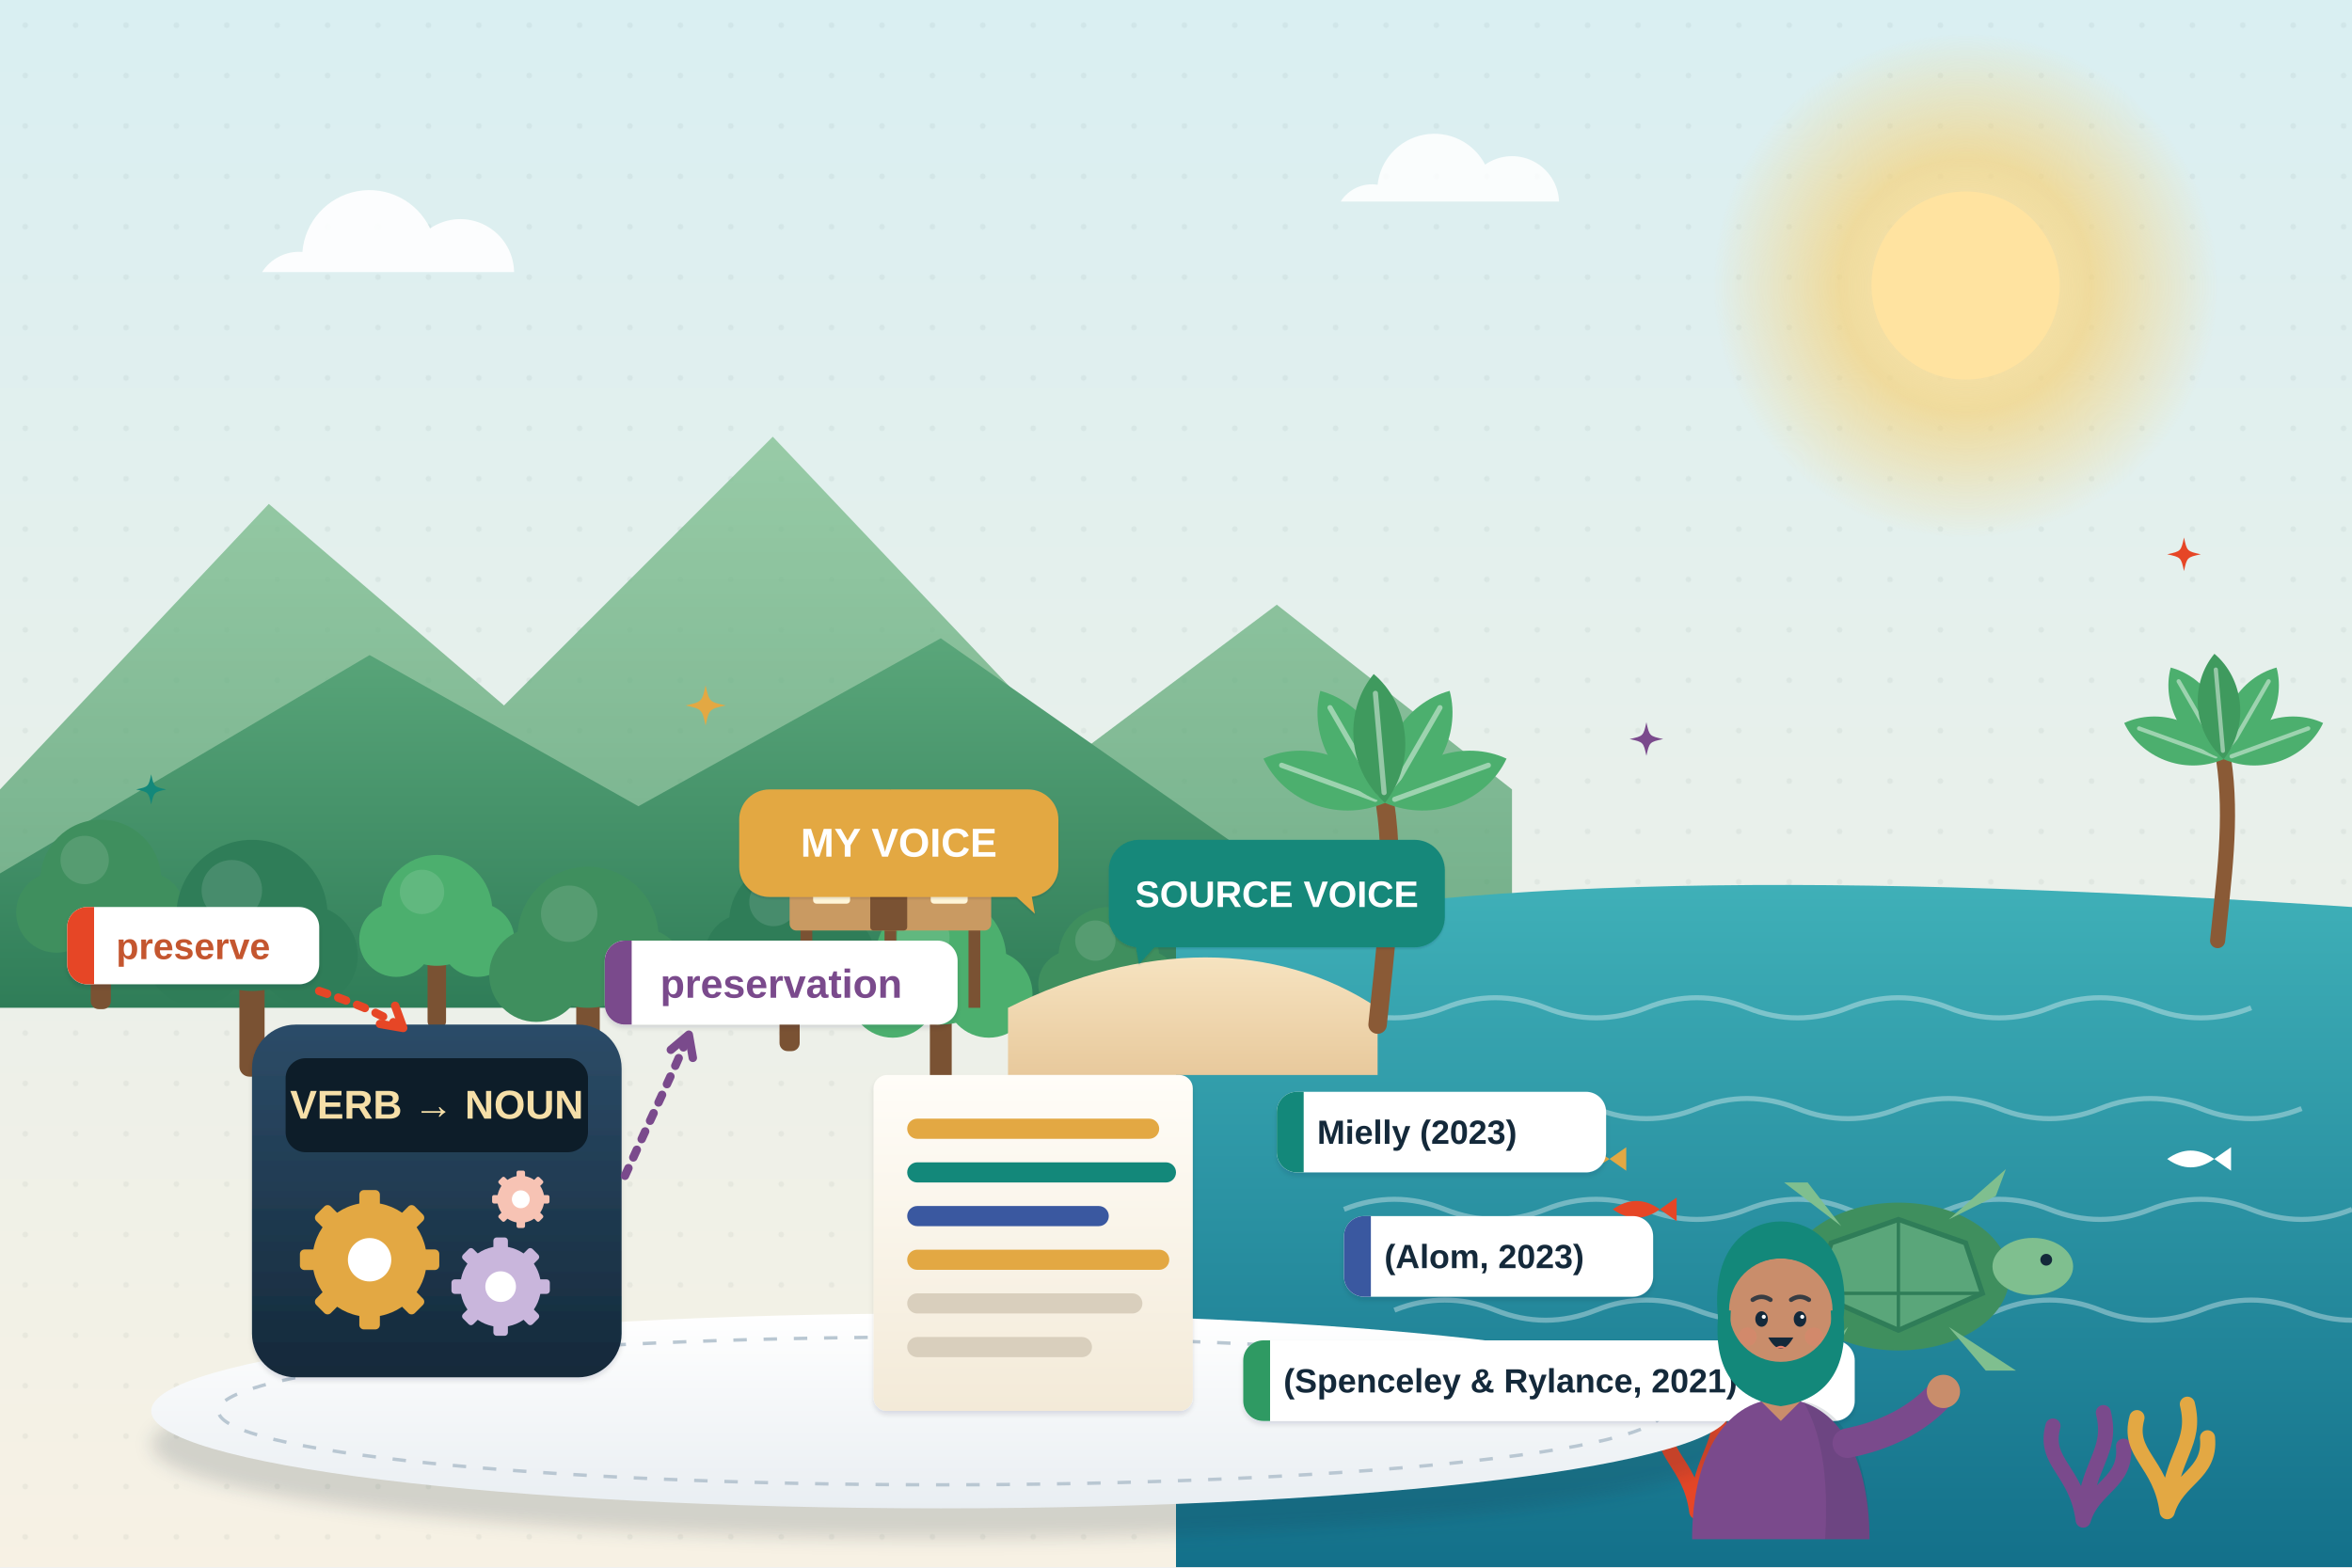
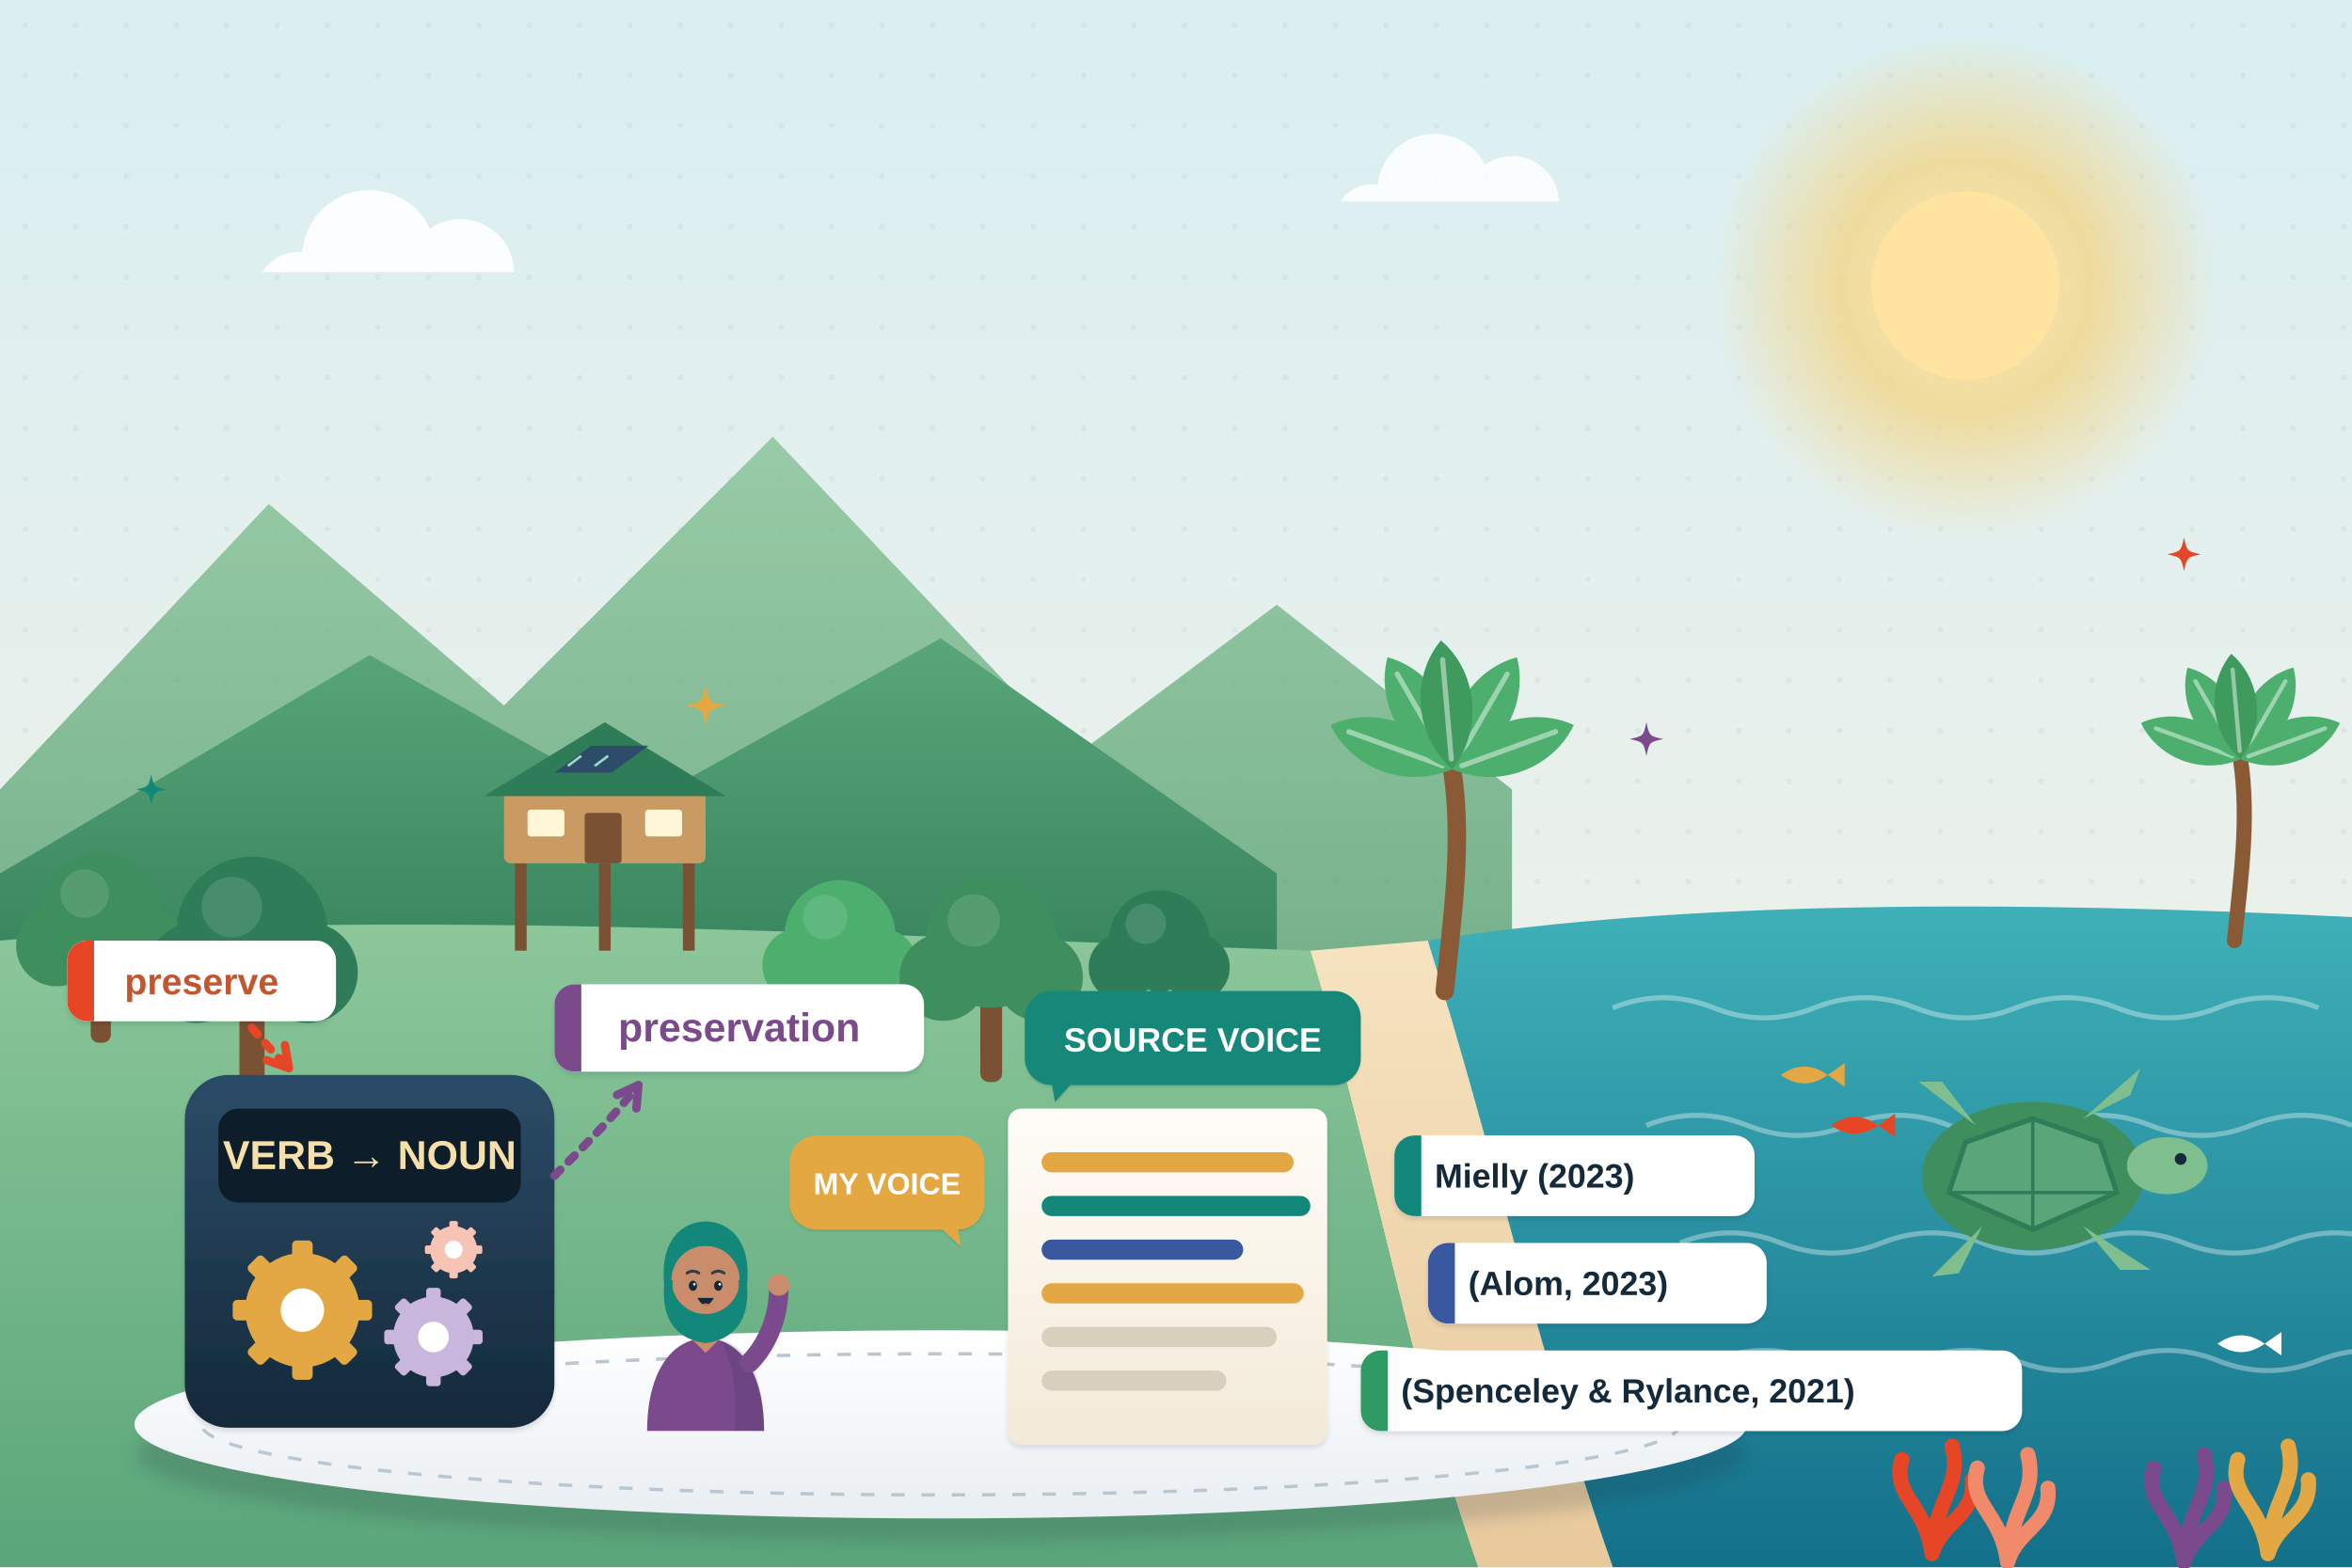
<svg xmlns="http://www.w3.org/2000/svg" viewBox="0 0 1400 933" fill="none" role="img" aria-label="An eco-tourism coast with rainforest hills, an eco-lodge on stilts, palm trees, a sea turtle and coral. On a writing stage in front, a noun machine turns the verb preserve into the noun preservation, an essay page sits between a gold MY VOICE bubble and a teal SOURCE VOICE bubble, and citation cards read Mielly (2023), (Alom, 2023) and (Spenceley &amp; Rylance, 2021). A student points at them.">
  <style>
.hd4-fl{animation:hd4-fl 6s ease-in-out infinite}.hd4-f2{animation-delay:-2s}.hd4-f3{animation-delay:-4s}
@keyframes hd4-fl{50%{transform:translateY(-4px)}}
.hd4-tw{animation:hd4-tw 3s ease-in-out infinite;transform-box:fill-box;transform-origin:center}.hd4-t2{animation-delay:-1s}.hd4-t3{animation-delay:-2s}
@keyframes hd4-tw{0%,100%{opacity:.35;transform:scale(.6)}50%{opacity:1;transform:scale(1)}}
.hd4-bl{animation:hd4-bl 4.8s infinite;transform-box:fill-box;transform-origin:center}.hd4-b2{animation-delay:-1.7s}.hd4-b3{animation-delay:-3.1s}
@keyframes hd4-bl{0%,93%,100%{transform:scaleY(1)}96%{transform:scaleY(.1)}}
.hd4-dr{stroke-dasharray:5 7;animation:hd4-dr 1.6s linear infinite}
@keyframes hd4-dr{to{stroke-dashoffset:-24}}
.hd4-pu{animation:hd4-pu 2.4s ease-in-out infinite;transform-box:fill-box;transform-origin:center}
@keyframes hd4-pu{0%,100%{transform:scale(1)}50%{transform:scale(1.08)}}
.hd4-sp{animation:hd4-sp 10s linear infinite;transform-box:fill-box;transform-origin:center}.hd4-sr{animation-direction:reverse}
@keyframes hd4-sp{to{transform:rotate(360deg)}}
.hd4-sw{animation:hd4-sw 4s ease-in-out infinite;transform-box:fill-box;transform-origin:50% 100%}
@keyframes hd4-sw{50%{transform:rotate(4deg)}}
.hd4-gl{animation:hd4-gl 3s ease-in-out infinite}
@keyframes hd4-gl{50%{opacity:.45}}
.hd4-dw{stroke-dasharray:400;stroke-dashoffset:400;animation:hd4-dw 5s ease-in-out infinite}
@keyframes hd4-dw{30%,80%{stroke-dashoffset:0}100%{stroke-dashoffset:0;opacity:0}}
.hd4-wv{animation:hd4-wv 5s ease-in-out infinite}
@keyframes hd4-wv{50%{transform:translateX(-10px)}}
.hd4-cl{animation:hd4-cl 22s ease-in-out infinite}.hd4-c2{animation-delay:-11s}@keyframes hd4-cl{50%{transform:translateX(40px)}}
.hd4-tu{animation:hd4-tu 9s ease-in-out infinite}@keyframes hd4-tu{50%{transform:translate(-30px,-8px)}}
@media (prefers-reduced-motion: reduce) { * { animation: none !important; } }
</style>
  <defs>
    <filter id="hd4-sh" x="-25%" y="-25%" width="150%" height="170%">
      <feDropShadow dx="0" dy="4" stdDeviation="4" flood-color="#14293a" flood-opacity=".15" />
      <feDropShadow dx="0" dy="1" stdDeviation=".8" flood-color="#14293a" flood-opacity=".12" />
    </filter>
    <filter id="hd4-sh2" x="-25%" y="-25%" width="150%" height="170%">
      <feDropShadow dx="0" dy="10" stdDeviation="10" flood-color="#14293a" flood-opacity=".14" />
      <feDropShadow dx="0" dy="2" stdDeviation="1.6" flood-color="#14293a" flood-opacity=".12" />
    </filter>
    <filter id="hd4-blur" x="-30%" y="-100%" width="160%" height="300%">
      <feGaussianBlur stdDeviation="5" />
    </filter>
    <radialGradient id="hd4-glow" cx=".5" cy=".5" r=".5">
      <stop offset="0" stop-color="#fff" stop-opacity=".85" />
      <stop offset="1" stop-color="#fff" stop-opacity="0" />
    </radialGradient>
    <linearGradient id="hd4-pap" x1="0" y1="0" x2="0" y2="1">
      <stop offset="0" stop-color="#fffdf8" />
      <stop offset="1" stop-color="#f3ead8" />
    </linearGradient>
    <linearGradient id="hd4-gold" x1="0" y1="0" x2="0" y2="1">
      <stop offset="0" stop-color="#f4c162" />
      <stop offset="1" stop-color="#d9962e" />
    </linearGradient>
    <linearGradient id="hd4-navy" x1="0" y1="0" x2="0" y2="1">
      <stop offset="0" stop-color="#2c4c68" />
      <stop offset="1" stop-color="#14293a" />
    </linearGradient>
    <linearGradient id="hd4-desk" x1="0" y1="0" x2="0" y2="1">
      <stop offset="0" stop-color="#f6e6cd" />
      <stop offset="1" stop-color="#e8c99c" />
    </linearGradient>
    <linearGradient id="hd4-sky" x1="0" y1="0" x2="0" y2="1">
      <stop offset="0" stop-color="#d9eff2" />
      <stop offset="1" stop-color="#f7f1e4" />
    </linearGradient>
    <linearGradient id="hd4-sea" x1="0" y1="0" x2="0" y2="1">
      <stop offset="0" stop-color="#3fb0b8" />
      <stop offset="1" stop-color="#13708a" />
    </linearGradient>
    <linearGradient id="hd4-m1" x1="0" y1="0" x2="0" y2="1">
      <stop offset="0" stop-color="#7fbf8f" />
      <stop offset="1" stop-color="#4c9a6a" />
    </linearGradient>
    <linearGradient id="hd4-m2" x1="0" y1="0" x2="0" y2="1">
      <stop offset="0" stop-color="#5aa67a" />
      <stop offset="1" stop-color="#2f7d58" />
    </linearGradient>
    <linearGradient id="hd4-sand" x1="0" y1="0" x2="0" y2="1">
      <stop offset="0" stop-color="#f6e3c0" />
      <stop offset="1" stop-color="#e8c99c" />
    </linearGradient>
+     <linearGradient id="hd4-grass" x1="0" y1="0" x2="0" y2="1">
+       <stop offset="0" stop-color="#8cc79a" />
+       <stop offset="1" stop-color="#5aa67a" />
+     </linearGradient>
    <linearGradient id="hd4-stage" x1="0" y1="0" x2="0" y2="1">
      <stop offset="0" stop-color="#ffffff" />
      <stop offset="1" stop-color="#e9eef2" />
    </linearGradient>
    <radialGradient id="hd4-sun" cx=".5" cy=".5" r=".5">
      <stop offset="0" stop-color="#fff3c9" />
      <stop offset=".5" stop-color="#f6d27a" stop-opacity=".7" />
      <stop offset="1" stop-color="#f6d27a" stop-opacity="0" />
    </radialGradient>
    <pattern id="hd4-dots" width="30" height="30" patternUnits="userSpaceOnUse">
      <circle cx="15" cy="15" r="1.7" fill="#14293a" fill-opacity="0.05" />
    </pattern>
  </defs>
  <rect width="1400" height="933" fill="url(#hd4-sky)" />
  <rect width="1400" height="933" fill="url(#hd4-dots)" />
  <circle cx="1170" cy="170" r="150" fill="url(#hd4-sun)" />
  <circle cx="1170" cy="170" r="56" fill="#ffe3a0" />
  <g class="hd4-cl">
    <path d="M180 150a40 40 0 0 1 76-14a32 32 0 0 1 50 26h-150a26 26 0 0 1 24-12z" fill="#fff" opacity=".9" />
  </g>
  <g class="hd4-cl hd4-c2">
    <path d="M820 110a34 34 0 0 1 64-12a28 28 0 0 1 44 22h-130a22 22 0 0 1 22-10z" fill="#fff" opacity=".85" />
  </g>
-   <path d="M0 470L160 300L300 420L460 260L640 450L760 360L900 470V560H0z" fill="url(#hd4-m1)" opacity=".75" />
-   <path d="M0 520L220 390L380 480L560 380L760 520V600H0z" fill="url(#hd4-m2)" />
-   <g transform="translate(60 560) scale(1.2)">
+   <path d="M0 470L160 300L300 420L460 260L640 450L760 360L900 470V600H0z" fill="url(#hd4-m1)" opacity=".75" />
+   <path d="M0 520L220 390L380 480L560 380L760 520V620H0z" fill="url(#hd4-m2)" />
+   <path d="M0 560C200 540 500 556 780 566C820 700 840 820 880 933H0z" fill="url(#hd4-grass)" />
+   <g transform="translate(60 580) scale(1.2)">
    <rect x="-5" y="-10" width="10" height="44" rx="4" fill="#7a5233" />
    <circle cx="0" cy="-30" r="30" fill="#3f8f5e" />
    <circle cx="-22" cy="-14" r="20" fill="#3f8f5e" />
    <circle cx="22" cy="-14" r="20" fill="#3f8f5e" />
    <circle cx="-8" cy="-40" r="12" fill="#fff" opacity=".12" />
  </g>
-   <g transform="translate(150 590) scale(1.5)">
+   <g transform="translate(150 600) scale(1.5)">
    <rect x="-5" y="-10" width="10" height="44" rx="4" fill="#7a5233" />
    <circle cx="0" cy="-30" r="30" fill="#2f7d58" />
    <circle cx="-22" cy="-14" r="20" fill="#2f7d58" />
    <circle cx="22" cy="-14" r="20" fill="#2f7d58" />
    <circle cx="-8" cy="-40" r="12" fill="#fff" opacity=".12" />
  </g>
-   <g transform="translate(260 575) scale(1.1)">
+   <g transform="translate(500 590) scale(1.1)">
    <rect x="-5" y="-10" width="10" height="44" rx="4" fill="#7a5233" />
    <circle cx="0" cy="-30" r="30" fill="#4caf6e" />
    <circle cx="-22" cy="-14" r="20" fill="#4caf6e" />
    <circle cx="22" cy="-14" r="20" fill="#4caf6e" />
    <circle cx="-8" cy="-40" r="12" fill="#fff" opacity=".12" />
  </g>
-   <g transform="translate(350 600) scale(1.4)">
+   <g transform="translate(590 600) scale(1.3)">
    <rect x="-5" y="-10" width="10" height="44" rx="4" fill="#7a5233" />
    <circle cx="0" cy="-30" r="30" fill="#3f8f5e" />
    <circle cx="-22" cy="-14" r="20" fill="#3f8f5e" />
    <circle cx="22" cy="-14" r="20" fill="#3f8f5e" />
    <circle cx="-8" cy="-40" r="12" fill="#fff" opacity=".12" />
  </g>
-   <g transform="translate(470 585) scale(1.2)">
+   <g transform="translate(690 590) scale(1)">
    <rect x="-5" y="-10" width="10" height="44" rx="4" fill="#7a5233" />
    <circle cx="0" cy="-30" r="30" fill="#2f7d58" />
    <circle cx="-22" cy="-14" r="20" fill="#2f7d58" />
    <circle cx="22" cy="-14" r="20" fill="#2f7d58" />
    <circle cx="-8" cy="-40" r="12" fill="#fff" opacity=".12" />
  </g>
-   <g transform="translate(560 610) scale(1.3)">
-     <rect x="-5" y="-10" width="10" height="44" rx="4" fill="#7a5233" />
-     <circle cx="0" cy="-30" r="30" fill="#4caf6e" />
-     <circle cx="-22" cy="-14" r="20" fill="#4caf6e" />
-     <circle cx="22" cy="-14" r="20" fill="#4caf6e" />
-     <circle cx="-8" cy="-40" r="12" fill="#fff" opacity=".12" />
-   </g>
-   <g transform="translate(660 600) scale(1)">
-     <rect x="-5" y="-10" width="10" height="44" rx="4" fill="#7a5233" />
-     <circle cx="0" cy="-30" r="30" fill="#3f8f5e" />
-     <circle cx="-22" cy="-14" r="20" fill="#3f8f5e" />
-     <circle cx="22" cy="-14" r="20" fill="#3f8f5e" />
-     <circle cx="-8" cy="-40" r="12" fill="#fff" opacity=".12" />
-   </g>
-   <path d="M700 560C860 520 1100 520 1400 540V933H700z" fill="url(#hd4-sea)" />
-   <path class="hd4-wv" d="M740 600q30-12 60 0t60 0t60 0t60 0t60 0t60 0t60 0t60 0t60 0t60 0" stroke="#fff" stroke-opacity=".35" stroke-width="3" fill="none" />
-   <path class="hd4-wv" d="M770 660q30-12 60 0t60 0t60 0t60 0t60 0t60 0t60 0t60 0t60 0t60 0" stroke="#fff" stroke-opacity=".35" stroke-width="3" fill="none" />
-   <path class="hd4-wv" d="M800 720q30-12 60 0t60 0t60 0t60 0t60 0t60 0t60 0t60 0t60 0t60 0" stroke="#fff" stroke-opacity=".35" stroke-width="3" fill="none" />
-   <path class="hd4-wv" d="M830 780q30-12 60 0t60 0t60 0t60 0t60 0t60 0t60 0t60 0t60 0t60 0" stroke="#fff" stroke-opacity=".35" stroke-width="3" fill="none" />
-   <path d="M600 600C680 560 760 560 820 600L820 640H600z" fill="url(#hd4-sand)" />
-   <g transform="translate(470 470)">
-     <path d="M10 80V130M110 80V130M60 80V130" stroke="#7a5233" stroke-width="7" />
+   <g transform="translate(300 430)">
+     <path d="M10 80V136M110 80V136M60 80V136" stroke="#7a5233" stroke-width="7" />
    <rect x="0" y="40" width="120" height="44" rx="4" fill="#c99a62" />
    <path d="M-12 44L60 0L132 44z" fill="#2f7d58" />
-     <rect x="18" y="12" width="40" height="18" fill="#2c4c68" transform="skewX(-30) translate(30 0)" />
+     <path d="M30 30L52 14H86L64 30z" fill="#2c4c68" />
+     <path d="M38 26l8-6M54 26l8-6" stroke="#9fd8cc" stroke-width="1.5" />
    <rect x="48" y="54" width="22" height="30" rx="2" fill="#7a5233" />
    <rect x="14" y="52" width="22" height="16" rx="2" fill="#fff6d8" />
    <rect x="84" y="52" width="22" height="16" rx="2" fill="#fff6d8" class="hd4-gl" />
  </g>
-   <g transform="translate(820 610) scale(1.1)">
+   <path d="M780 566C820 700 840 820 880 933H960C920 820 890 690 850 560z" fill="url(#hd4-sand)" />
+   <path d="M850 560C1000 536 1200 536 1400 546V933H960C920 820 890 690 850 560z" fill="url(#hd4-sea)" />
+   <path class="hd4-wv" d="M960 600q30-12 60 0t60 0t60 0t60 0t60 0t60 0t60 0" stroke="#fff" stroke-opacity=".35" stroke-width="3" fill="none" />
+   <path class="hd4-wv" d="M980 670q30-12 60 0t60 0t60 0t60 0t60 0t60 0t60 0" stroke="#fff" stroke-opacity=".35" stroke-width="3" fill="none" />
+   <path class="hd4-wv" d="M1000 740q30-12 60 0t60 0t60 0t60 0t60 0t60 0t60 0" stroke="#fff" stroke-opacity=".35" stroke-width="3" fill="none" />
+   <path class="hd4-wv" d="M1020 810q30-12 60 0t60 0t60 0t60 0t60 0t60 0t60 0" stroke="#fff" stroke-opacity=".35" stroke-width="3" fill="none" />
+   <g transform="translate(860 590) scale(1.1)">
    <g class="hd4-sw">
      <path d="M0 0C4-40 10-80 4-120" stroke="#8a5a36" stroke-width="10" stroke-linecap="round" fill="none" />
      <g transform="translate(4 -120) rotate(-160)">
        <path d="M0 0C21 -19.6 52.5 -17.5 70 0C52.5 17.5 21 19.6 0 0z" fill="#4caf6e" />
        <path d="M5.6 0H59.5" stroke="#fff" stroke-opacity=".45" stroke-width="2.8" stroke-linecap="round" />
      </g>
      <g transform="translate(4 -120) rotate(-120)">
        <path d="M0 0C21 -19.6 52.5 -17.5 70 0C52.5 17.5 21 19.6 0 0z" fill="#4caf6e" />
        <path d="M5.6 0H59.5" stroke="#fff" stroke-opacity=".45" stroke-width="2.8" stroke-linecap="round" />
      </g>
      <g transform="translate(4 -120) rotate(-60)">
        <path d="M0 0C21 -19.6 52.5 -17.5 70 0C52.5 17.5 21 19.6 0 0z" fill="#4caf6e" />
        <path d="M5.6 0H59.5" stroke="#fff" stroke-opacity=".45" stroke-width="2.8" stroke-linecap="round" />
      </g>
      <g transform="translate(4 -120) rotate(-20)">
        <path d="M0 0C21 -19.6 52.5 -17.5 70 0C52.5 17.5 21 19.6 0 0z" fill="#4caf6e" />
        <path d="M5.6 0H59.5" stroke="#fff" stroke-opacity=".45" stroke-width="2.8" stroke-linecap="round" />
      </g>
      <g transform="translate(4 -120) rotate(-95)">
        <path d="M0 0C21 -19.6 52.5 -17.5 70 0C52.5 17.5 21 19.6 0 0z" fill="#3f9a5e" />
        <path d="M5.6 0H59.5" stroke="#fff" stroke-opacity=".45" stroke-width="2.8" stroke-linecap="round" />
      </g>
    </g>
  </g>
-   <g transform="translate(1320 560) scale(0.9)">
+   <g transform="translate(1330 560) scale(0.9)">
    <g class="hd4-sw">
      <path d="M0 0C4-40 10-80 4-120" stroke="#8a5a36" stroke-width="10" stroke-linecap="round" fill="none" />
      <g transform="translate(4 -120) rotate(-160)">
        <path d="M0 0C21 -19.6 52.5 -17.5 70 0C52.5 17.5 21 19.6 0 0z" fill="#4caf6e" />
        <path d="M5.6 0H59.5" stroke="#fff" stroke-opacity=".45" stroke-width="2.8" stroke-linecap="round" />
      </g>
      <g transform="translate(4 -120) rotate(-120)">
        <path d="M0 0C21 -19.6 52.5 -17.5 70 0C52.5 17.5 21 19.6 0 0z" fill="#4caf6e" />
        <path d="M5.6 0H59.5" stroke="#fff" stroke-opacity=".45" stroke-width="2.8" stroke-linecap="round" />
      </g>
      <g transform="translate(4 -120) rotate(-60)">
        <path d="M0 0C21 -19.6 52.5 -17.5 70 0C52.5 17.5 21 19.6 0 0z" fill="#4caf6e" />
        <path d="M5.6 0H59.5" stroke="#fff" stroke-opacity=".45" stroke-width="2.8" stroke-linecap="round" />
      </g>
      <g transform="translate(4 -120) rotate(-20)">
        <path d="M0 0C21 -19.6 52.5 -17.5 70 0C52.5 17.5 21 19.6 0 0z" fill="#4caf6e" />
        <path d="M5.6 0H59.5" stroke="#fff" stroke-opacity=".45" stroke-width="2.8" stroke-linecap="round" />
      </g>
      <g transform="translate(4 -120) rotate(-95)">
        <path d="M0 0C21 -19.6 52.5 -17.5 70 0C52.5 17.5 21 19.6 0 0z" fill="#3f9a5e" />
        <path d="M5.6 0H59.5" stroke="#fff" stroke-opacity=".45" stroke-width="2.8" stroke-linecap="round" />
      </g>
    </g>
  </g>
-   <path d="M1010 900c-4-30-24-34-18-56M1010 900c2-34 18-40 12-64M1010 900c6-20 26-22 24-44" stroke="#e64626" stroke-width="9" stroke-linecap="round" fill="none" />
-   <path d="M1060 905c-4-30-24-34-18-56M1060 905c2-34 18-40 12-64M1060 905c6-20 26-22 24-44" stroke="#f08a6a" stroke-width="9" stroke-linecap="round" fill="none" />
-   <path d="M1240 905c-4-30-24-34-18-56M1240 905c2-34 18-40 12-64M1240 905c6-20 26-22 24-44" stroke="#7a4a8c" stroke-width="9" stroke-linecap="round" fill="none" />
-   <path d="M1290 900c-4-30-24-34-18-56M1290 900c2-34 18-40 12-64M1290 900c6-20 26-22 24-44" stroke="#e3a843" stroke-width="9" stroke-linecap="round" fill="none" />
+   <path d="M1150 925c-4-30-24-34-18-56M1150 925c2-34 18-40 12-64M1150 925c6-20 26-22 24-44" stroke="#e64626" stroke-width="9" stroke-linecap="round" fill="none" />
+   <path d="M1195 930c-4-30-24-34-18-56M1195 930c2-34 18-40 12-64M1195 930c6-20 26-22 24-44" stroke="#f08a6a" stroke-width="9" stroke-linecap="round" fill="none" />
+   <path d="M1300 930c-4-30-24-34-18-56M1300 930c2-34 18-40 12-64M1300 930c6-20 26-22 24-44" stroke="#7a4a8c" stroke-width="9" stroke-linecap="round" fill="none" />
+   <path d="M1350 925c-4-30-24-34-18-56M1350 925c2-34 18-40 12-64M1350 925c6-20 26-22 24-44" stroke="#e3a843" stroke-width="9" stroke-linecap="round" fill="none" />
  <g class="hd4-tu">
-     <g transform="translate(1130 760)">
+     <g transform="translate(1210 700)">
      <ellipse rx="66" ry="44" fill="#3f8f5e" />
      <path d="M-40-20L0-34L40-20L50 10L0 32L-50 10z" fill="#5aa67a" stroke="#2f7d58" stroke-width="3" />
      <path d="M0-34V32M-50 10L50 10" stroke="#2f7d58" stroke-width="2" />
      <ellipse cx="80" cy="-6" rx="24" ry="17" fill="#7fbf8f" />
      <circle cx="88" cy="-10" r="3.5" fill="#14293a" />
      <path d="M-30 30l-30 30 16-2zM30 30l40 26-18 0zM-34-30l-34-26 14 0zM30-34l34-30-6 16z" fill="#7fbf8f" />
    </g>
  </g>
  <g class="hd4-fl hd4-f1">
-     <path d="M930 690q14-10 28 0q-14 10-28 0zM958 690l10-7v14z" fill="#e3a843" />
+     <path d="M1060 640q14-10 28 0q-14 10-28 0zM1088 640l10-7v14z" fill="#e3a843" />
  </g>
  <g class="hd4-fl hd4-f2">
-     <path d="M960 720q14-10 28 0q-14 10-28 0zM988 720l10-7v14z" fill="#e64626" />
+     <path d="M1090 670q14-10 28 0q-14 10-28 0zM1118 670l10-7v14z" fill="#e64626" />
  </g>
  <g class="hd4-fl hd4-f3">
-     <path d="M1290 690q14-10 28 0q-14 10-28 0zM1318 690l10-7v14z" fill="#fff" />
-   </g>
-   <ellipse cx="560" cy="860" rx="470" ry="56" fill="#14293a" opacity=".16" filter="url(#hd4-blur)" />
-   <ellipse cx="560" cy="840" rx="470" ry="58" fill="url(#hd4-stage)" />
-   <ellipse cx="560" cy="840" rx="430" ry="44" stroke="#b9c7d2" stroke-width="2" stroke-dasharray="8 10" />
-   <g transform="translate(150 610)">
+     <path d="M1320 800q14-10 28 0q-14 10-28 0zM1348 800l10-7v14z" fill="#fff" />
+   </g>
+   <ellipse cx="560" cy="866" rx="480" ry="52" fill="#14293a" opacity=".18" filter="url(#hd4-blur)" />
+   <ellipse cx="560" cy="848" rx="480" ry="56" fill="url(#hd4-stage)" />
+   <ellipse cx="560" cy="848" rx="440" ry="42" stroke="#b9c7d2" stroke-width="2" stroke-dasharray="8 10" />
+   <g transform="translate(110 640)">
    <g filter="url(#hd4-sh2)">
      <rect x="0" y="0" width="220" height="210" rx="26" fill="url(#hd4-navy)" />
    </g>
    <rect x="20" y="20" width="180" height="56" rx="12" fill="#0d1d29" />
    <text class="hd4-gl" x="110" y="56" font-family="Manrope, Arial, sans-serif" font-size="24" font-weight="900" fill="#f6dfa8" text-anchor="middle">VERB → NOUN</text>
    <g transform="translate(70 140)">
      <g class="hd4-sp">
        <rect x="-6.12" y="-41.48" width="12.24" height="13.6" rx="2.72" fill="#e3a843" transform="rotate(0)" />
        <rect x="-6.12" y="-41.48" width="12.24" height="13.6" rx="2.72" fill="#e3a843" transform="rotate(45)" />
        <rect x="-6.12" y="-41.48" width="12.24" height="13.6" rx="2.72" fill="#e3a843" transform="rotate(90)" />
        <rect x="-6.12" y="-41.48" width="12.24" height="13.6" rx="2.72" fill="#e3a843" transform="rotate(135)" />
        <rect x="-6.12" y="-41.48" width="12.24" height="13.6" rx="2.72" fill="#e3a843" transform="rotate(180)" />
        <rect x="-6.12" y="-41.48" width="12.24" height="13.6" rx="2.72" fill="#e3a843" transform="rotate(225)" />
        <rect x="-6.12" y="-41.48" width="12.24" height="13.6" rx="2.72" fill="#e3a843" transform="rotate(270)" />
        <rect x="-6.12" y="-41.48" width="12.24" height="13.6" rx="2.72" fill="#e3a843" transform="rotate(315)" />
        <circle r="34" fill="#e3a843" />
        <circle r="12.92" fill="#fff" />
      </g>
    </g>
    <g transform="translate(148 156)">
      <g class="hd4-sp hd4-sr">
        <rect x="-4.32" y="-29.28" width="8.64" height="9.6" rx="1.92" fill="#c9b6dc" transform="rotate(0)" />
        <rect x="-4.32" y="-29.28" width="8.64" height="9.6" rx="1.92" fill="#c9b6dc" transform="rotate(45)" />
        <rect x="-4.32" y="-29.28" width="8.64" height="9.6" rx="1.92" fill="#c9b6dc" transform="rotate(90)" />
        <rect x="-4.32" y="-29.28" width="8.64" height="9.6" rx="1.92" fill="#c9b6dc" transform="rotate(135)" />
        <rect x="-4.32" y="-29.28" width="8.64" height="9.6" rx="1.92" fill="#c9b6dc" transform="rotate(180)" />
        <rect x="-4.32" y="-29.28" width="8.64" height="9.6" rx="1.92" fill="#c9b6dc" transform="rotate(225)" />
        <rect x="-4.32" y="-29.28" width="8.64" height="9.6" rx="1.92" fill="#c9b6dc" transform="rotate(270)" />
        <rect x="-4.32" y="-29.28" width="8.64" height="9.6" rx="1.92" fill="#c9b6dc" transform="rotate(315)" />
        <circle r="24" fill="#c9b6dc" />
        <circle r="9.12" fill="#fff" />
      </g>
    </g>
    <g transform="translate(160 104)">
      <g class="hd4-sp">
        <rect x="-2.52" y="-17.08" width="5.04" height="5.6" rx="1.12" fill="#f7c3b4" transform="rotate(0)" />
        <rect x="-2.52" y="-17.08" width="5.04" height="5.6" rx="1.12" fill="#f7c3b4" transform="rotate(45)" />
        <rect x="-2.52" y="-17.08" width="5.04" height="5.6" rx="1.12" fill="#f7c3b4" transform="rotate(90)" />
        <rect x="-2.52" y="-17.08" width="5.04" height="5.6" rx="1.12" fill="#f7c3b4" transform="rotate(135)" />
        <rect x="-2.52" y="-17.08" width="5.04" height="5.6" rx="1.12" fill="#f7c3b4" transform="rotate(180)" />
        <rect x="-2.52" y="-17.08" width="5.04" height="5.6" rx="1.12" fill="#f7c3b4" transform="rotate(225)" />
        <rect x="-2.52" y="-17.08" width="5.04" height="5.6" rx="1.12" fill="#f7c3b4" transform="rotate(270)" />
        <rect x="-2.52" y="-17.08" width="5.04" height="5.6" rx="1.12" fill="#f7c3b4" transform="rotate(315)" />
        <circle r="14" fill="#f7c3b4" />
        <circle r="5.32" fill="#fff" />
      </g>
    </g>
  </g>
  <g class="hd4-fl">
    <g filter="url(#hd4-sh2)">
-       <rect x="40" y="540" width="150" height="46" rx="12" fill="#fff" />
-     </g>
-     <path d="M52 540h4v46h-4a12 12 0 0 1-12-12v-22a12 12 0 0 1 12-12z" fill="#e64626" />
-     <text x="115" y="571" font-family="Manrope, Arial, sans-serif" font-size="22" font-weight="800" fill="#c4562f" text-anchor="middle">preserve</text>
-   </g>
-   <path class="hd4-dr" d="M190 590C220 600 230 606 240 612" stroke="#e64626" stroke-width="5" stroke-linecap="round" fill="none" />
-   <path d="M226.2 609.6L240 612L235.2 598.8" stroke="#e64626" stroke-width="5" stroke-linecap="round" stroke-linejoin="round" fill="none" />
+       <rect x="40" y="560" width="160" height="48" rx="12" fill="#fff" />
+     </g>
+     <path d="M52 560h4v48h-4a12 12 0 0 1-12-12v-24a12 12 0 0 1 12-12z" fill="#e64626" />
+     <text x="120" y="592" font-family="Manrope, Arial, sans-serif" font-size="22" font-weight="800" fill="#c4562f" text-anchor="middle">preserve</text>
+   </g>
+   <path class="hd4-dr" d="M150 612C160 624 166 630 172 636" stroke="#e64626" stroke-width="5" stroke-linecap="round" fill="none" />
+   <path d="M158.8 631.2L172 636L169.6 622.2" stroke="#e64626" stroke-width="5" stroke-linecap="round" stroke-linejoin="round" fill="none" />
  <g class="hd4-fl hd4-f2">
    <g filter="url(#hd4-sh2)">
-       <rect x="360" y="560" width="210" height="50" rx="12" fill="#fff" />
-     </g>
-     <path d="M372 560h4v50h-4a12 12 0 0 1-12-12v-26a12 12 0 0 1 12-12z" fill="#7a4a8c" />
-     <text x="465" y="594" font-family="Manrope, Arial, sans-serif" font-size="24" font-weight="900" fill="#7a4a8c" text-anchor="middle">preservation</text>
-   </g>
-   <path class="hd4-dr" d="M372 700C390 660 400 640 410 616" stroke="#7a4a8c" stroke-width="5" stroke-linecap="round" fill="none" />
-   <path d="M412.4 629.8L410 616L399.3 625" stroke="#7a4a8c" stroke-width="5" stroke-linecap="round" stroke-linejoin="round" fill="none" />
-   <g transform="translate(520 640)">
+       <rect x="330" y="586" width="220" height="52" rx="12" fill="#fff" />
+     </g>
+     <path d="M342 586h4v52h-4a12 12 0 0 1-12-12v-28a12 12 0 0 1 12-12z" fill="#7a4a8c" />
+     <text x="440" y="620" font-family="Manrope, Arial, sans-serif" font-size="24" font-weight="900" fill="#7a4a8c" text-anchor="middle">preservation</text>
+   </g>
+   <path class="hd4-dr" d="M330 700C350 680 366 664 380 646" stroke="#7a4a8c" stroke-width="5" stroke-linecap="round" fill="none" />
+   <path d="M378.8 659.9L380 646L367.3 651.9" stroke="#7a4a8c" stroke-width="5" stroke-linecap="round" stroke-linejoin="round" fill="none" />
+   <g transform="translate(600 660)">
    <g filter="url(#hd4-sh2)">
      <rect x="0" y="0" width="190" height="200" rx="8" fill="url(#hd4-pap)" />
    </g>
    <rect x="20" y="26" width="150" height="12" rx="6" fill="#e3a843" />
    <rect x="20" y="52" width="160" height="12" rx="6" fill="#13887a" />
    <rect x="20" y="78" width="120" height="12" rx="6" fill="#3a58a0" />
    <rect x="20" y="104" width="156" height="12" rx="6" fill="#e3a843" />
    <rect x="20" y="130" width="140" height="12" rx="6" fill="#d9cfbd" />
    <rect x="20" y="156" width="110" height="12" rx="6" fill="#d9cfbd" />
  </g>
  <g class="hd4-fl">
    <g filter="url(#hd4-sh)">
-       <rect x="440" y="470" width="190" height="64" rx="18" fill="#e3a843" />
-       <path d="M604 533l12 11l-2-11z" fill="#e3a843" />
-     </g>
-     <text x="535" y="510" font-family="Manrope, Arial, sans-serif" font-size="24" font-weight="900" fill="#fff" text-anchor="middle">MY VOICE</text>
+       <rect x="470" y="676" width="116" height="56" rx="16" fill="#e3a843" />
+       <path d="M560 731l12 11l-2-11z" fill="#e3a843" />
+     </g>
+     <text x="528" y="711" font-family="Manrope, Arial, sans-serif" font-size="18" font-weight="900" fill="#fff" text-anchor="middle">MY VOICE</text>
  </g>
  <g class="hd4-fl hd4-f3">
    <g filter="url(#hd4-sh)">
-       <rect x="660" y="500" width="200" height="64" rx="18" fill="#13887a" />
-       <path d="M676 563l2 11l10-11z" fill="#13887a" />
-     </g>
-     <text x="760" y="540" font-family="Manrope, Arial, sans-serif" font-size="22" font-weight="900" fill="#fff" text-anchor="middle">SOURCE VOICE</text>
+       <rect x="610" y="590" width="200" height="56" rx="16" fill="#13887a" />
+       <path d="M626 645l2 11l10-11z" fill="#13887a" />
+     </g>
+     <text x="710" y="626" font-family="Manrope, Arial, sans-serif" font-size="20" font-weight="900" fill="#fff" text-anchor="middle">SOURCE VOICE</text>
  </g>
  <g class="hd4-fl hd4-f1">
    <g filter="url(#hd4-sh2)">
-       <rect x="760" y="650" width="196" height="48" rx="12" fill="#fff" />
-     </g>
-     <path d="M772 650h4v48h-4a12 12 0 0 1-12-12v-24a12 12 0 0 1 12-12z" fill="#13887a" />
-     <text x="784" y="681" font-family="Manrope, Arial, sans-serif" font-size="20" font-weight="800" fill="#14293a" text-anchor="start">Mielly (2023)</text>
+       <rect x="830" y="676" width="214.4" height="48" rx="12" fill="#fff" />
+     </g>
+     <path d="M842 676h4v48h-4a12 12 0 0 1-12-12v-24a12 12 0 0 1 12-12z" fill="#13887a" />
+     <text x="854" y="707" font-family="Manrope, Arial, sans-serif" font-size="20" font-weight="800" fill="#14293a" text-anchor="start">Mielly (2023)</text>
  </g>
  <g class="hd4-fl hd4-f2">
    <g filter="url(#hd4-sh2)">
-       <rect x="800" y="724" width="184" height="48" rx="12" fill="#fff" />
-     </g>
-     <path d="M812 724h4v48h-4a12 12 0 0 1-12-12v-24a12 12 0 0 1 12-12z" fill="#3a58a0" />
-     <text x="824" y="755" font-family="Manrope, Arial, sans-serif" font-size="20" font-weight="800" fill="#14293a" text-anchor="start">(Alom, 2023)</text>
+       <rect x="850" y="740" width="201.6" height="48" rx="12" fill="#fff" />
+     </g>
+     <path d="M862 740h4v48h-4a12 12 0 0 1-12-12v-24a12 12 0 0 1 12-12z" fill="#3a58a0" />
+     <text x="874" y="771" font-family="Manrope, Arial, sans-serif" font-size="20" font-weight="800" fill="#14293a" text-anchor="start">(Alom, 2023)</text>
  </g>
  <g class="hd4-fl hd4-f3">
    <g filter="url(#hd4-sh2)">
-       <rect x="740" y="798" width="364" height="48" rx="12" fill="#fff" />
-     </g>
-     <path d="M752 798h4v48h-4a12 12 0 0 1-12-12v-24a12 12 0 0 1 12-12z" fill="#2f9a63" />
-     <text x="764" y="829" font-family="Manrope, Arial, sans-serif" font-size="20" font-weight="800" fill="#14293a" text-anchor="start">(Spenceley &amp; Rylance, 2021)</text>
-   </g>
-   <g transform="translate(1060 780) scale(2.2)">
+       <rect x="810" y="804" width="393.6" height="48" rx="12" fill="#fff" />
+     </g>
+     <path d="M822 804h4v48h-4a12 12 0 0 1-12-12v-24a12 12 0 0 1 12-12z" fill="#2f9a63" />
+     <text x="834" y="835" font-family="Manrope, Arial, sans-serif" font-size="20" font-weight="800" fill="#14293a" text-anchor="start">(Spenceley &amp; Rylance, 2021)</text>
+   </g>
+   <g transform="translate(420 762) scale(1.45)">
    <path d="M-24 62C-24 38-14 24 0 24C14 24 24 38 24 62z" fill="#7a4a8c" />
    <path d="M6 24.6C17 27 24 39 24 62H12C13 45 11 33 6 24.6z" fill="#14293a" opacity=".13" />
    <rect x="-5" y="9" width="10" height="16" rx="4" fill="#c98d6b" />
    <path d="M-6 24L0 30L6 24z" fill="#c98d6b" />
    <path d="M-17 2C-19-18-8-24 0-24C8-24 19-18 17 2C18 14 14 24 0 26C-14 24-18 14-17 2z" fill="#13887a" />
    <circle r="14" fill="#c98d6b" />
    <path d="M-15-2C-15-16-8-21 0-21C8-21 15-16 15-2C12-11 6-14 0-14C-6-14-12-11-15-2z" fill="#13887a" />
    <path d="M-15 0C-16 12-10 20 0 21C10 20 16 12 15 0" stroke="#13887a" stroke-width="3" />
    <g class="hd4-bl">
      <ellipse cx="-5.2" cy="2.4" rx="1.7" ry="2.1" fill="#14293a" />
      <ellipse cx="5.2" cy="2.4" rx="1.7" ry="2.1" fill="#14293a" />
      <circle cx="-4.6" cy="1.8" r=".55" fill="#fff" />
      <circle cx="5.8" cy="1.8" r=".55" fill="#fff" />
    </g>
    <path d="M-7.6-2.8q2.4-1.6 4.8 0M2.8-2.8q2.4-1.6 4.8 0" stroke="#14293a" stroke-width="1.2" stroke-linecap="round" opacity=".8" />
    <circle cx="-9" cy="7.2" r="2.5" fill="#e8806b" opacity=".3" />
    <circle cx="9" cy="7.2" r="2.5" fill="#e8806b" opacity=".3" />
    <path d="M-3.4 7.4q3.4 6 6.8 0z" fill="#14293a" />
    <path d="M-1.5 10.3q1.5-1.3 3 0" fill="#e8806b" />
-     <path d="M18 36C28 34 36 30 42 24" stroke="#7a4a8c" stroke-width="8" stroke-linecap="round" />
-     <circle cx="44" cy="22" r="4.5" fill="#c98d6b" />
+     <path d="M18 34C26 26 30 14 30 4" stroke="#7a4a8c" stroke-width="8" stroke-linecap="round" />
+     <circle cx="30" cy="2" r="4.5" fill="#c98d6b" />
  </g>
  <path class="hd4-tw" d="M420 408C422.16 417.84 422.16 417.84 432 420C422.16 422.16 422.16 422.16 420 432C417.84 422.16 417.84 422.16 408 420C417.84 417.84 417.84 417.84 420 408z" fill="#e3a843" />
  <path class="hd4-tw hd4-t2" d="M980 430C981.8 438.2 981.8 438.2 990 440C981.8 441.8 981.8 441.8 980 450C978.2 441.8 978.2 441.8 970 440C978.2 438.2 978.2 438.2 980 430z" fill="#7a4a8c" />
  <path class="hd4-tw hd4-t3" d="M90 461C91.62 468.38 91.62 468.38 99 470C91.62 471.62 91.62 471.62 90 479C88.38 471.62 88.38 471.62 81 470C88.38 468.38 88.38 468.38 90 461z" fill="#13887a" />
  <path class="hd4-tw" d="M1300 320C1301.8 328.2 1301.8 328.2 1310 330C1301.8 331.8 1301.8 331.8 1300 340C1298.2 331.8 1298.2 331.8 1290 330C1298.2 328.2 1298.2 328.2 1300 320z" fill="#e64626" />
</svg>
